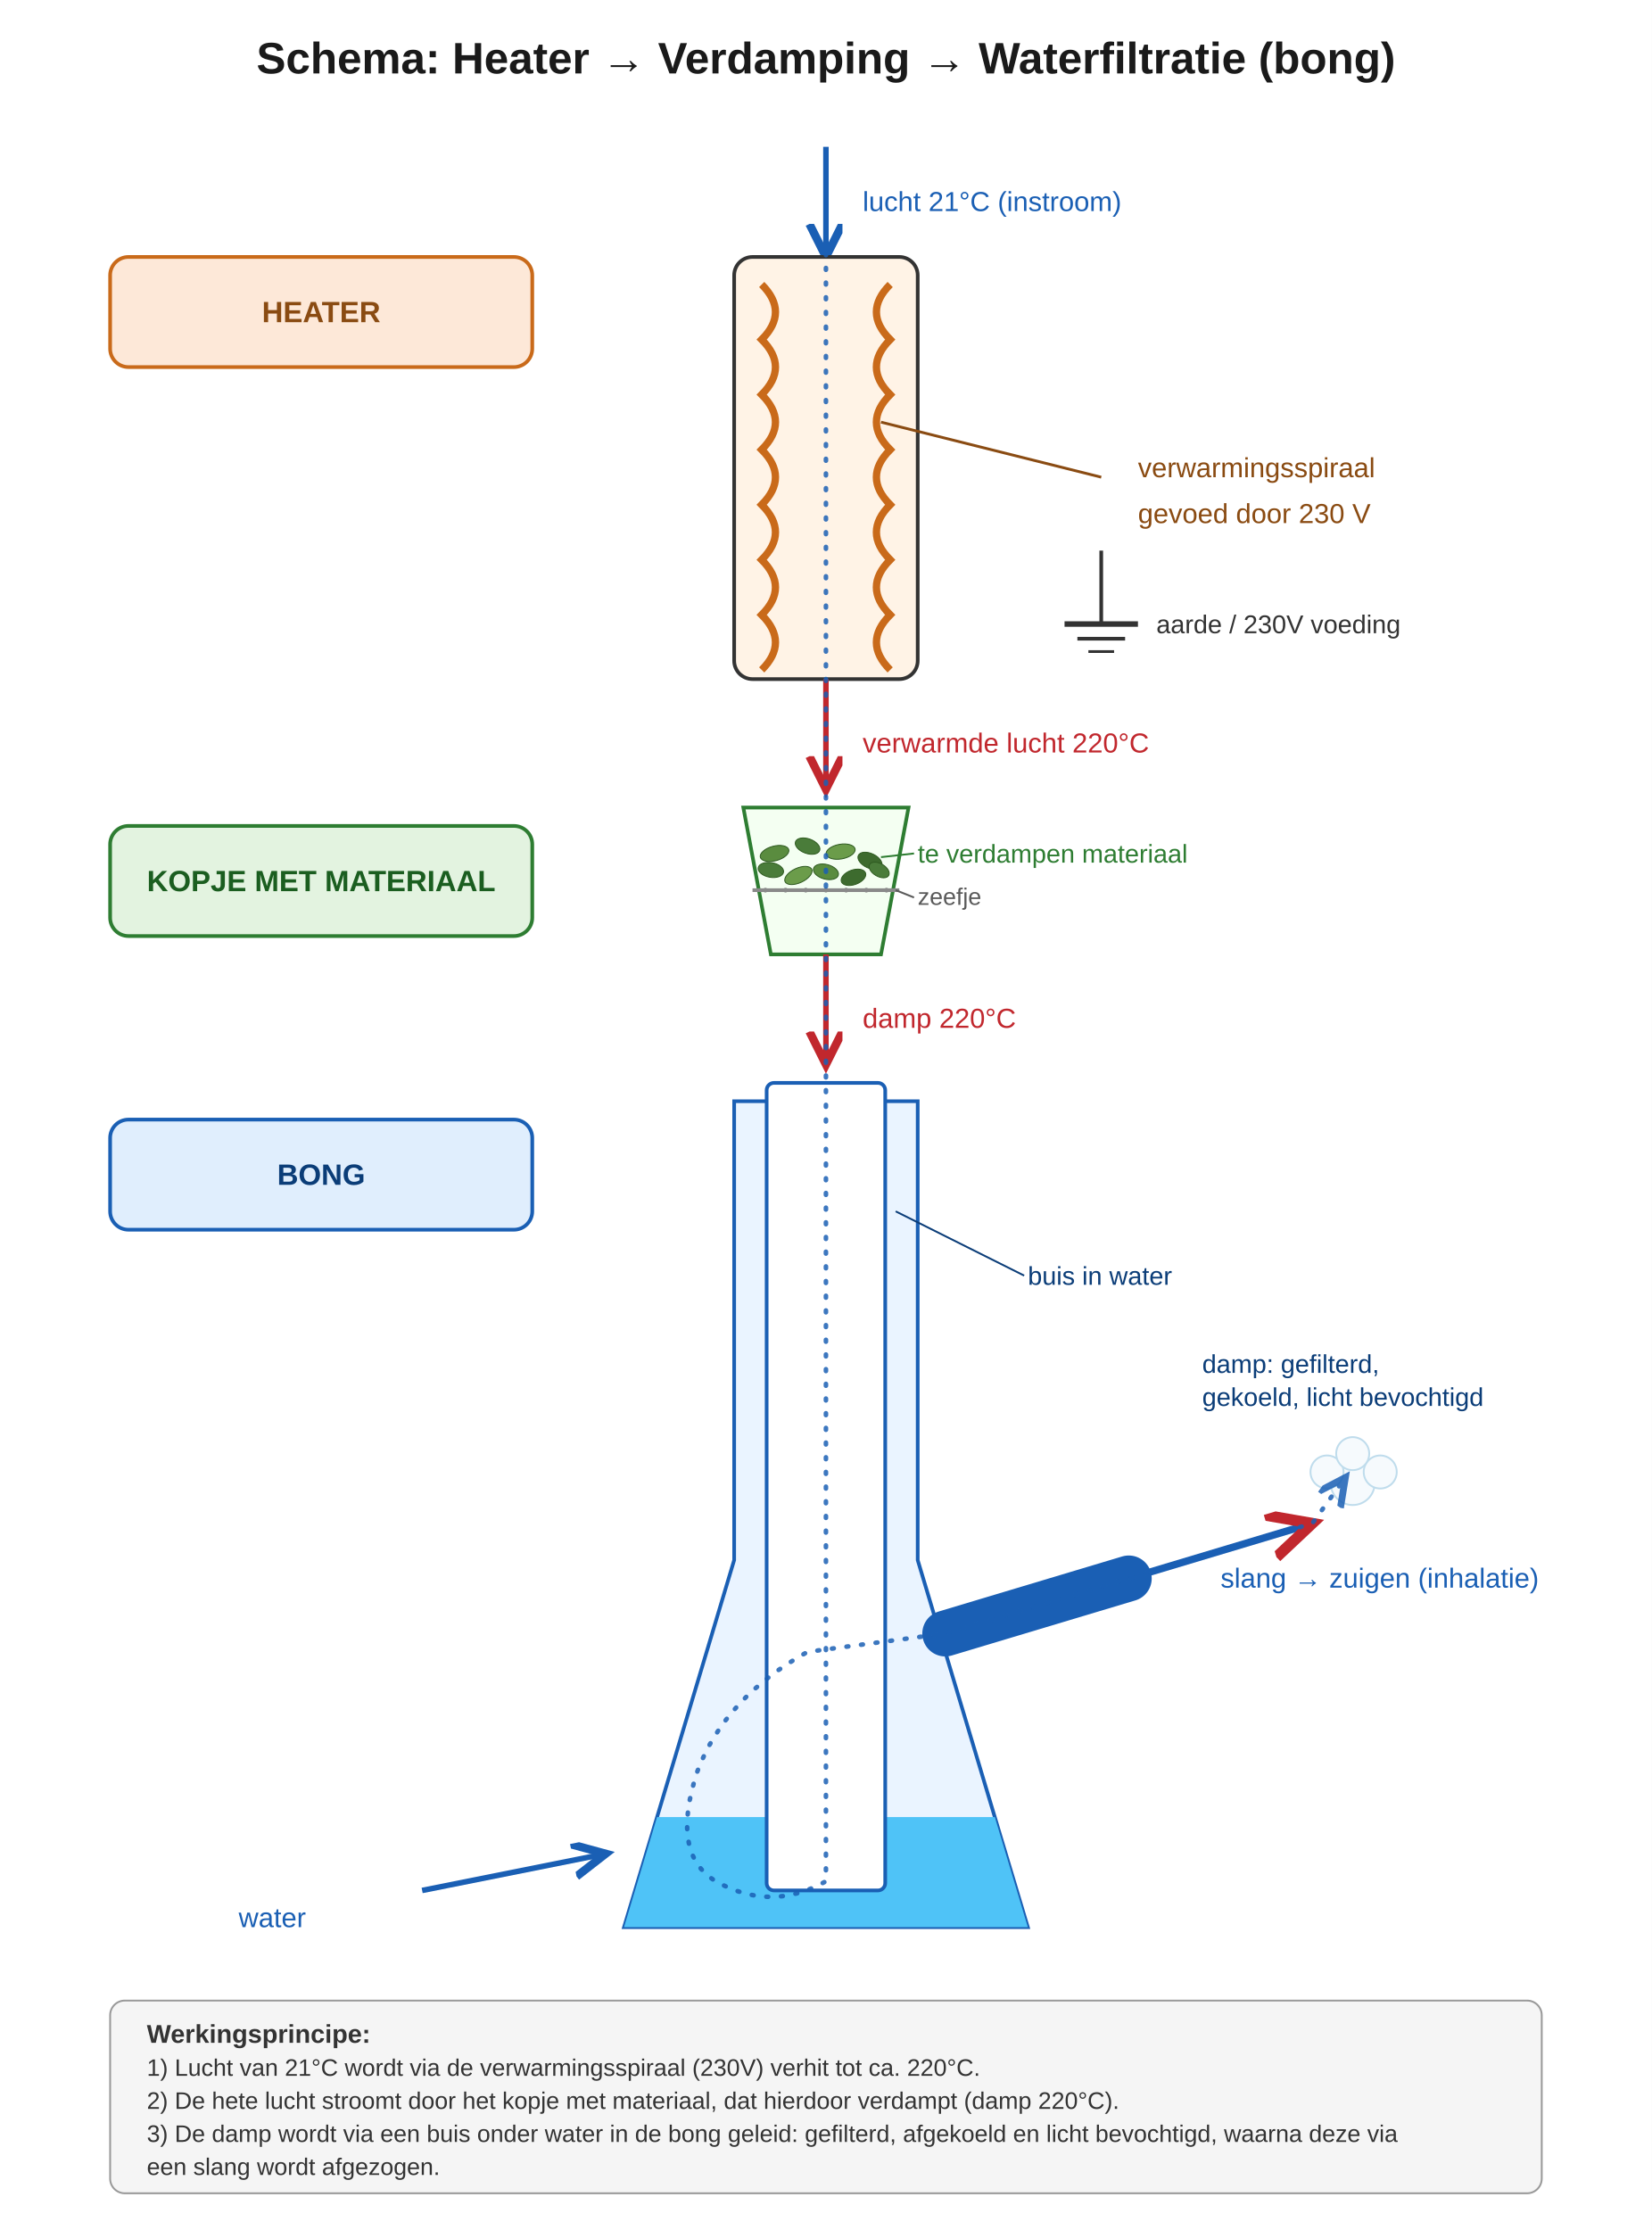
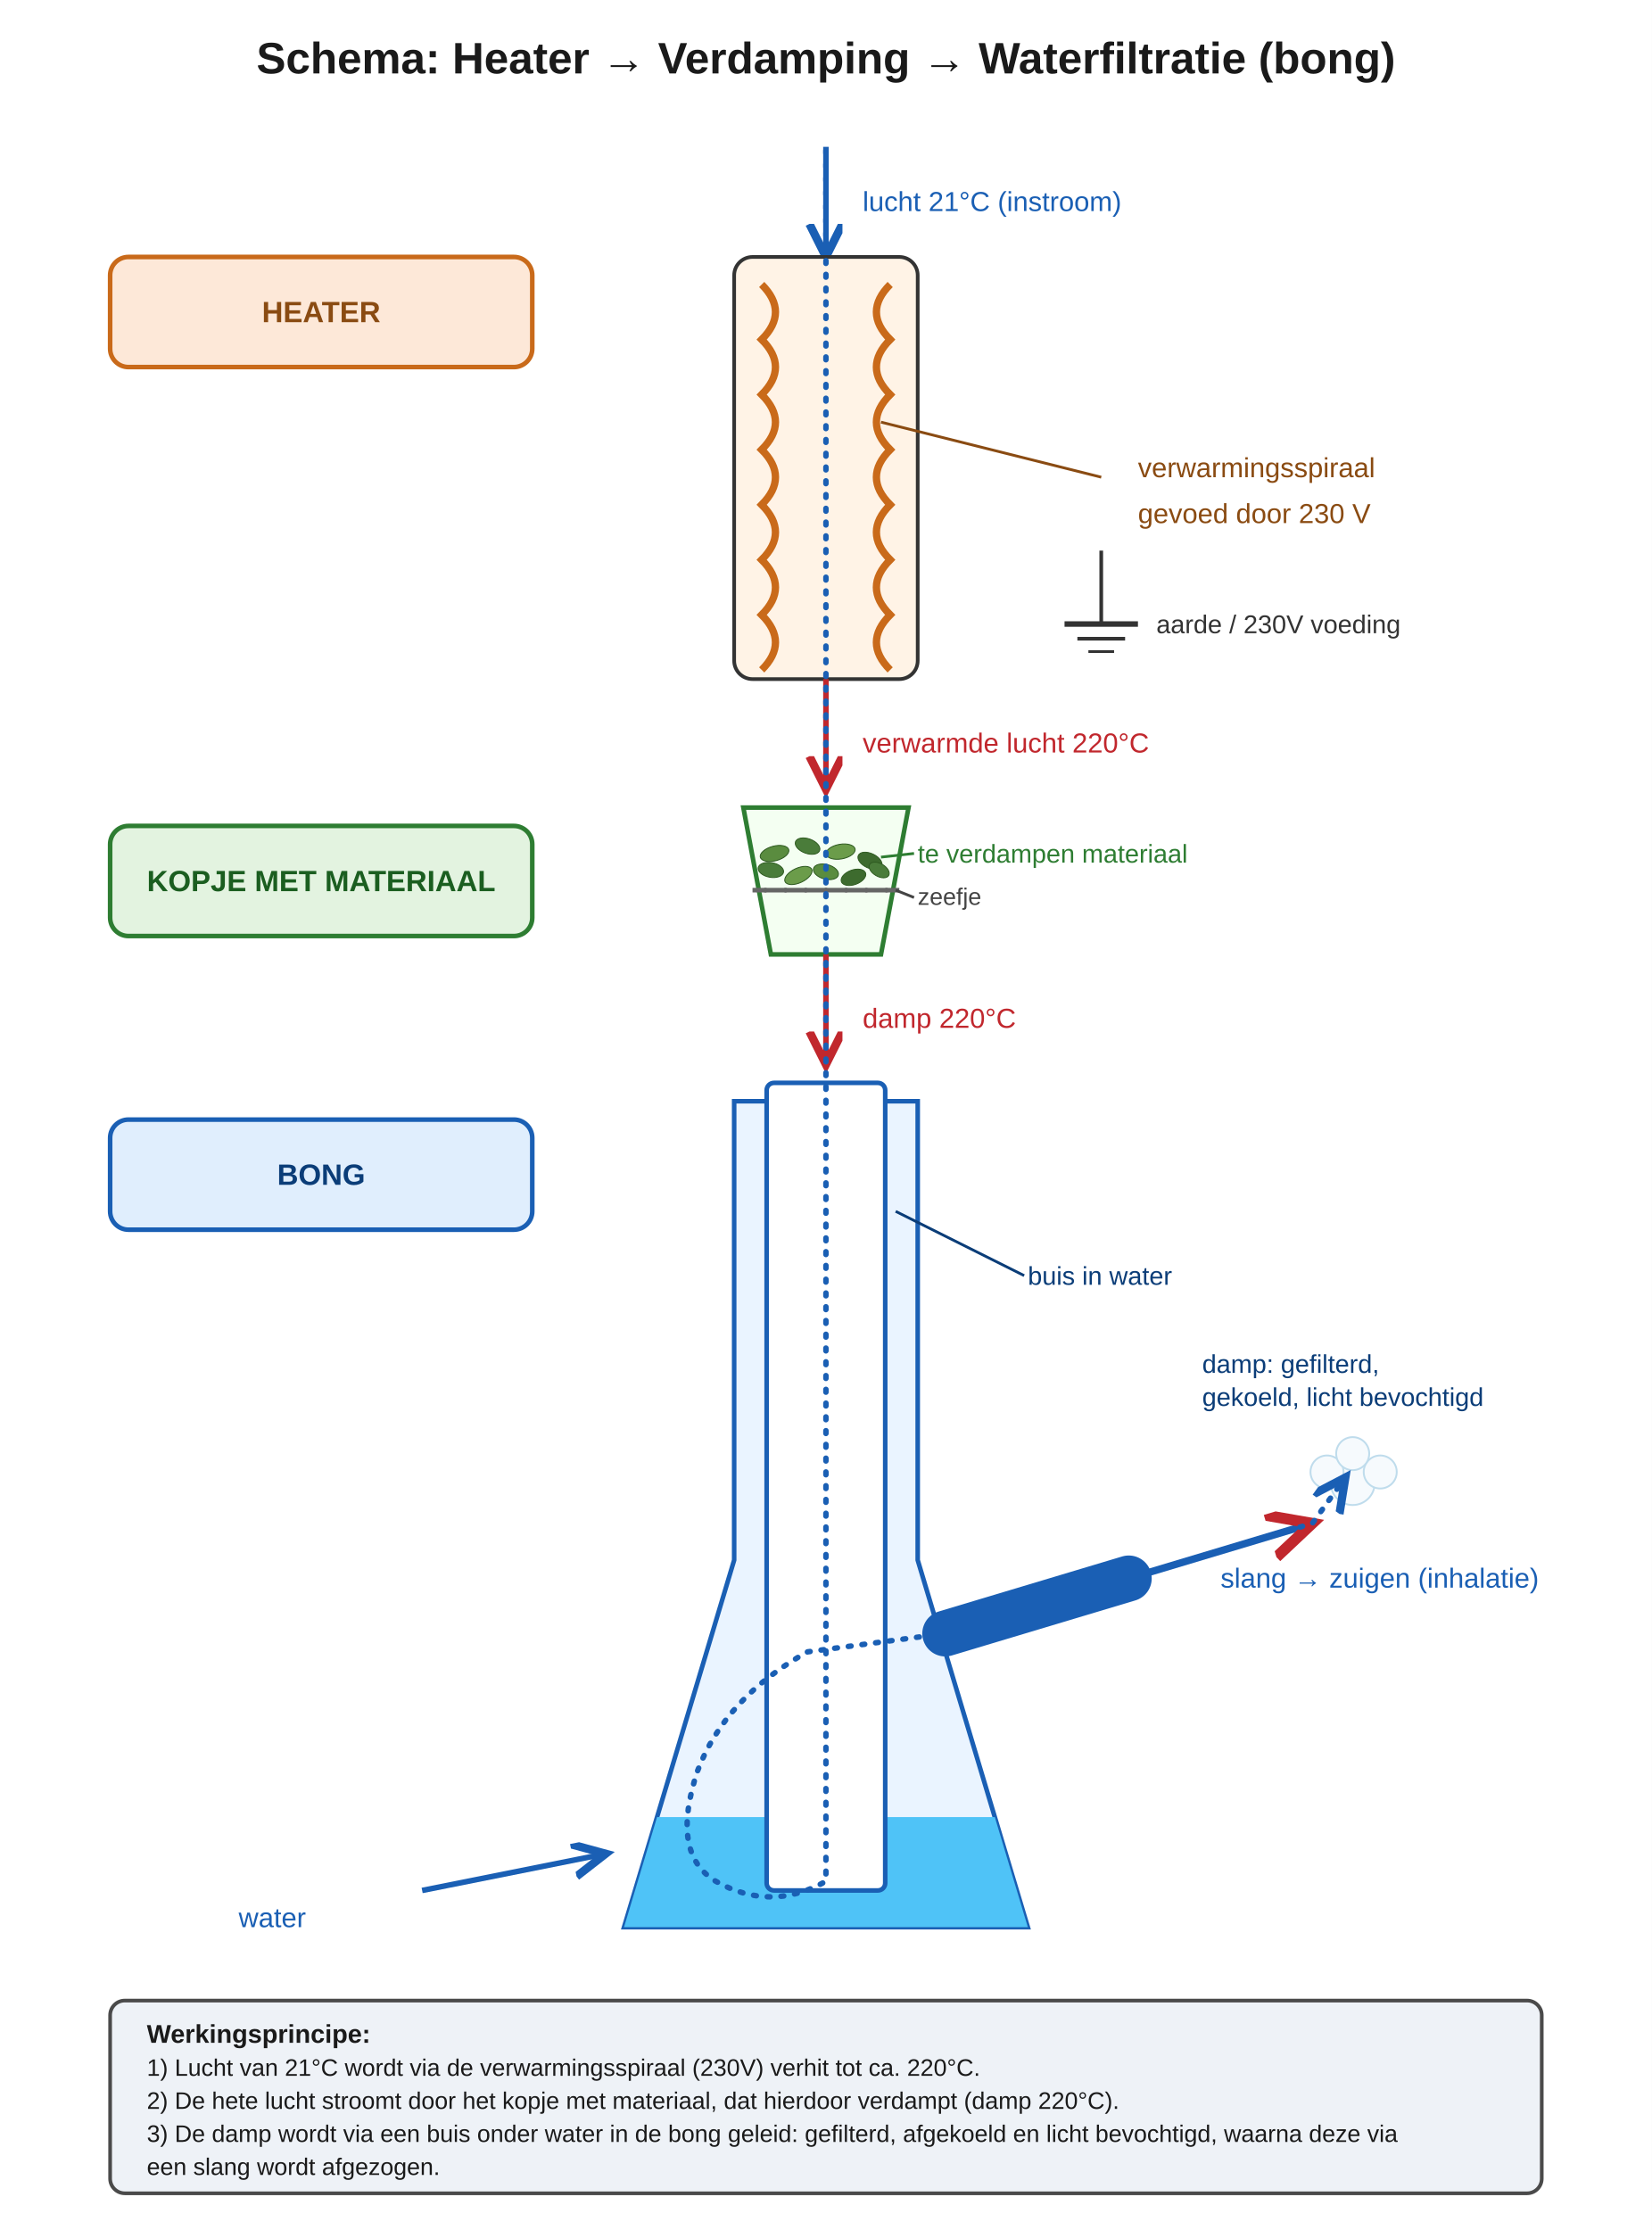
<svg xmlns="http://www.w3.org/2000/svg" width="900" height="1215" viewBox="0 0 900 1215" font-family="Arial, sans-serif">
  <rect width="900" height="1215" fill="#ffffff" />
  <text x="450" y="40" text-anchor="middle" font-size="24" font-weight="bold" fill="#1a1a1a">Schema: Heater → Verdamping → Waterfiltratie (bong)</text>
-   <rect x="60" y="140" width="230" height="60" rx="10" fill="#fde8d8" stroke="#c96a1a" stroke-width="2" />
+   <rect x="60" y="140" width="230" height="60" rx="10" fill="#fde8d8" stroke="#c96a1a" stroke-width="2.5" />
  <text x="175" y="170" text-anchor="middle" dominant-baseline="central" font-size="16" font-weight="bold" fill="#8a4b12">HEATER</text>
  <line x1="450" y1="80" x2="450" y2="140" stroke="#1a5fb4" stroke-width="3" marker-end="url(#arrowblue)" />
  <text x="470" y="115" font-size="15" fill="#1a5fb4">lucht 21°C (instroom)</text>
  <rect x="400" y="140" width="100" height="230" rx="10" fill="#fff3e6" stroke="#333" stroke-width="2" />
  <path d="M 415 155 q 15 15 0 30 q 15 15 0 30 q 15 15 0 30 q 15 15 0 30 q 15 15 0 30 q 15 15 0 30 q 15 15 0 30" fill="none" stroke="#c96a1a" stroke-width="4" />
  <path d="M 485 155 q -15 15 0 30 q -15 15 0 30 q -15 15 0 30 q -15 15 0 30 q -15 15 0 30 q -15 15 0 30 q -15 15 0 30" fill="none" stroke="#c96a1a" stroke-width="4" />
  <text x="620" y="260" font-size="15" fill="#8a4b12">verwarmingsspiraal</text>
  <text x="620" y="285" font-size="15" fill="#8a4b12">gevoed door 230 V</text>
  <line x1="600" y1="260" x2="480" y2="230" stroke="#8a4b12" stroke-width="1.5" />
  <line x1="600" y1="300" x2="600" y2="340" stroke="#333" stroke-width="2" />
  <line x1="580" y1="340" x2="620" y2="340" stroke="#333" stroke-width="3" />
  <line x1="587" y1="348" x2="613" y2="348" stroke="#333" stroke-width="2" />
  <line x1="593" y1="355" x2="607" y2="355" stroke="#333" stroke-width="1.5" />
  <text x="630" y="345" font-size="14" fill="#333">aarde / 230V voeding</text>
  <line x1="450" y1="370" x2="450" y2="430" stroke="#c1272d" stroke-width="3" marker-end="url(#arrow)" />
  <text x="470" y="410" font-size="15" fill="#c1272d">verwarmde lucht 220°C</text>
-   <rect x="60" y="450" width="230" height="60" rx="10" fill="#e3f3e0" stroke="#2e7d32" stroke-width="2" />
+   <rect x="60" y="450" width="230" height="60" rx="10" fill="#e3f3e0" stroke="#2e7d32" stroke-width="2.5" />
  <text x="175" y="480" text-anchor="middle" dominant-baseline="central" font-size="16" font-weight="bold" fill="#1b5e20">KOPJE MET MATERIAAL</text>
-   <path d="M 405 440 L 495 440 L 480 520 L 420 520 Z" fill="#f4fff2" stroke="#2e7d32" stroke-width="2" />
+   <path d="M 405 440 L 495 440 L 480 520 L 420 520 Z" fill="#f4fff2" stroke="#2e7d32" stroke-width="2.5" />
  <g stroke="#2e5a20" stroke-width="0.5">
    <ellipse cx="422" cy="465" rx="8" ry="4" fill="#5a8c3f" transform="rotate(-15 422 465)" />
    <ellipse cx="440" cy="461" rx="7" ry="4" fill="#4a7c3a" transform="rotate(20 440 461)" />
    <ellipse cx="458" cy="464" rx="8" ry="4" fill="#6b9c4a" transform="rotate(-10 458 464)" />
    <ellipse cx="474" cy="469" rx="7" ry="4" fill="#3d6b2e" transform="rotate(25 474 469)" />
    <ellipse cx="420" cy="474" rx="7" ry="4" fill="#4a7c3a" transform="rotate(10 420 474)" />
    <ellipse cx="435" cy="477" rx="8" ry="4" fill="#6b9c4a" transform="rotate(-25 435 477)" />
    <ellipse cx="450" cy="475" rx="7" ry="4" fill="#5a8c3f" transform="rotate(15 450 475)" />
    <ellipse cx="465" cy="478" rx="7" ry="4" fill="#3d6b2e" transform="rotate(-20 465 478)" />
    <ellipse cx="479" cy="474" rx="6" ry="3.5" fill="#4a7c3a" transform="rotate(30 479 474)" />
  </g>
-   <line x1="410" y1="485" x2="490" y2="485" stroke="#8a8a8a" stroke-width="2" />
-   <g fill="#8a8a8a">
+   <line x1="410" y1="485" x2="490" y2="485" stroke="#666666" stroke-width="2.5" />
+   <g fill="#666666">
    <circle cx="417" cy="485" r="1.3" />
    <circle cx="428" cy="485" r="1.3" />
    <circle cx="439" cy="485" r="1.3" />
    <circle cx="450" cy="485" r="1.3" />
    <circle cx="461" cy="485" r="1.3" />
    <circle cx="472" cy="485" r="1.3" />
    <circle cx="483" cy="485" r="1.3" />
  </g>
  <text x="500" y="470" font-size="14" fill="#2e7d32">te verdampen materiaal</text>
-   <line x1="498" y1="465" x2="480" y2="467" stroke="#2e7d32" stroke-width="1" />
-   <text x="500" y="493" font-size="13" fill="#5a5a5a">zeefje</text>
-   <line x1="498" y1="489" x2="488" y2="485" stroke="#5a5a5a" stroke-width="1" />
+   <line x1="498" y1="465" x2="480" y2="467" stroke="#2e7d32" stroke-width="1.5" />
+   <text x="500" y="493" font-size="13" fill="#444444">zeefje</text>
+   <line x1="498" y1="489" x2="488" y2="485" stroke="#444444" stroke-width="1.5" />
  <line x1="450" y1="520" x2="450" y2="580" stroke="#c1272d" stroke-width="3" marker-end="url(#arrow)" />
  <text x="470" y="560" font-size="15" fill="#c1272d">damp 220°C</text>
-   <rect x="60" y="610" width="230" height="60" rx="10" fill="#e0eefd" stroke="#1a5fb4" stroke-width="2" />
+   <rect x="60" y="610" width="230" height="60" rx="10" fill="#e0eefd" stroke="#1a5fb4" stroke-width="2.5" />
  <text x="175" y="640" text-anchor="middle" dominant-baseline="central" font-size="16" font-weight="bold" fill="#0b3d78">BONG</text>
-   <path d="M 400 600 L 400 850 L 340 1050 L 560 1050 L 500 850 L 500 600 Z" fill="#eaf4ff" stroke="#1a5fb4" stroke-width="2" />
+   <path d="M 400 600 L 400 850 L 340 1050 L 560 1050 L 500 850 L 500 600 Z" fill="#eaf4ff" stroke="#1a5fb4" stroke-width="2.5" />
  <path d="M 358 990 L 340 1050 L 560 1050 L 542 990 Z" fill="#4fc3f7" stroke="none" />
-   <rect x="417.7" y="590" width="64.6" height="440" rx="4" fill="#ffffff" stroke="#1a5fb4" stroke-width="2" />
+   <rect x="417.7" y="590" width="64.6" height="440" rx="4" fill="#ffffff" stroke="#1a5fb4" stroke-width="2.5" />
  <text x="560" y="700" font-size="14" fill="#0b3d78">buis in water</text>
-   <line x1="558" y1="695" x2="488" y2="660" stroke="#0b3d78" stroke-width="1" />
+   <line x1="558" y1="695" x2="488" y2="660" stroke="#0b3d78" stroke-width="1.5" />
  <path d="M 515 890 L 615 860" stroke="#1a5fb4" stroke-width="25" fill="none" stroke-linecap="round" />
  <line x1="615" y1="860" x2="715" y2="830" stroke="#1a5fb4" stroke-width="4" marker-end="url(#arrow)" />
  <text x="665" y="865" font-size="15" fill="#1a5fb4">slang → zuigen (inhalatie)</text>
  <g opacity="0.9">
    <circle cx="737" cy="808" r="12" fill="#f5fafd" stroke="#b8d8ea" stroke-width="1" />
    <circle cx="752" cy="802" r="9" fill="#f5fafd" stroke="#b8d8ea" stroke-width="1" />
    <circle cx="723" cy="802" r="9" fill="#f5fafd" stroke="#b8d8ea" stroke-width="1" />
    <circle cx="737" cy="792" r="9" fill="#f5fafd" stroke="#b8d8ea" stroke-width="1" />
  </g>
  <text x="655" y="748" font-size="14" fill="#0b3d78">damp: gefilterd,</text>
  <text x="655" y="766" font-size="14" fill="#0b3d78">gekoeld, licht bevochtigd</text>
-   <path d="M 450 82 L 450 1010 L 450 1025 Q 420 1042 390 1025 Q 365 1010 380 965 Q 395 925 440 900 L 515 890 L 615 860 L 715 830 L 733 805" fill="none" stroke="#1a5fb4" stroke-width="2.5" stroke-linecap="round" stroke-dasharray="1,7" opacity="0.85" marker-end="url(#arrowblue)" />
+   <path d="M 450 82 L 450 1010 L 450 1025 Q 420 1042 390 1025 Q 365 1010 380 965 Q 395 925 440 900 L 515 890 L 615 860 L 715 830 L 733 805" fill="none" stroke="#1a5fb4" stroke-width="3" stroke-linecap="round" stroke-dasharray="1.5,6" opacity="1" marker-end="url(#arrowblue)" />
  <line x1="230" y1="1030" x2="330" y2="1010" stroke="#1a5fb4" stroke-width="3" marker-end="url(#arrowblue)" />
  <text x="130" y="1050" font-size="15" fill="#1a5fb4">water</text>
  <defs>
    <marker id="arrow" markerWidth="10" markerHeight="10" refX="6" refY="3" orient="auto" markerUnits="strokeWidth">
      <path d="M0,0 L6,3 L0,6" fill="none" stroke="#c1272d" stroke-width="1.5" />
    </marker>
    <marker id="arrowblue" markerWidth="10" markerHeight="10" refX="6" refY="3" orient="auto" markerUnits="strokeWidth">
      <path d="M0,0 L6,3 L0,6" fill="none" stroke="#1a5fb4" stroke-width="1.5" />
    </marker>
  </defs>
-   <rect x="60" y="1090" width="780" height="105" rx="8" fill="#f5f5f5" stroke="#999" stroke-width="1" />
-   <text x="80" y="1113" font-size="14" fill="#333" font-weight="bold">Werkingsprincipe:</text>
-   <text x="80" y="1131" font-size="13" fill="#333">1) Lucht van 21°C wordt via de verwarmingsspiraal (230V) verhit tot ca. 220°C.</text>
-   <text x="80" y="1149" font-size="13" fill="#333">2) De hete lucht stroomt door het kopje met materiaal, dat hierdoor verdampt (damp 220°C).</text>
-   <text x="80" y="1167" font-size="13" fill="#333">3) De damp wordt via een buis onder water in de bong geleid: gefilterd, afgekoeld en licht bevochtigd, waarna deze via</text>
-   <text x="80" y="1185" font-size="13" fill="#333">een slang wordt afgezogen.</text>
+   <rect x="60" y="1090" width="780" height="105" rx="8" fill="#eef2f7" stroke="#4a4a4a" stroke-width="2" />
+   <text x="80" y="1113" font-size="14" fill="#1a1a1a" font-weight="bold">Werkingsprincipe:</text>
+   <text x="80" y="1131" font-size="13" fill="#1a1a1a">1) Lucht van 21°C wordt via de verwarmingsspiraal (230V) verhit tot ca. 220°C.</text>
+   <text x="80" y="1149" font-size="13" fill="#1a1a1a">2) De hete lucht stroomt door het kopje met materiaal, dat hierdoor verdampt (damp 220°C).</text>
+   <text x="80" y="1167" font-size="13" fill="#1a1a1a">3) De damp wordt via een buis onder water in de bong geleid: gefilterd, afgekoeld en licht bevochtigd, waarna deze via</text>
+   <text x="80" y="1185" font-size="13" fill="#1a1a1a">een slang wordt afgezogen.</text>
</svg>
